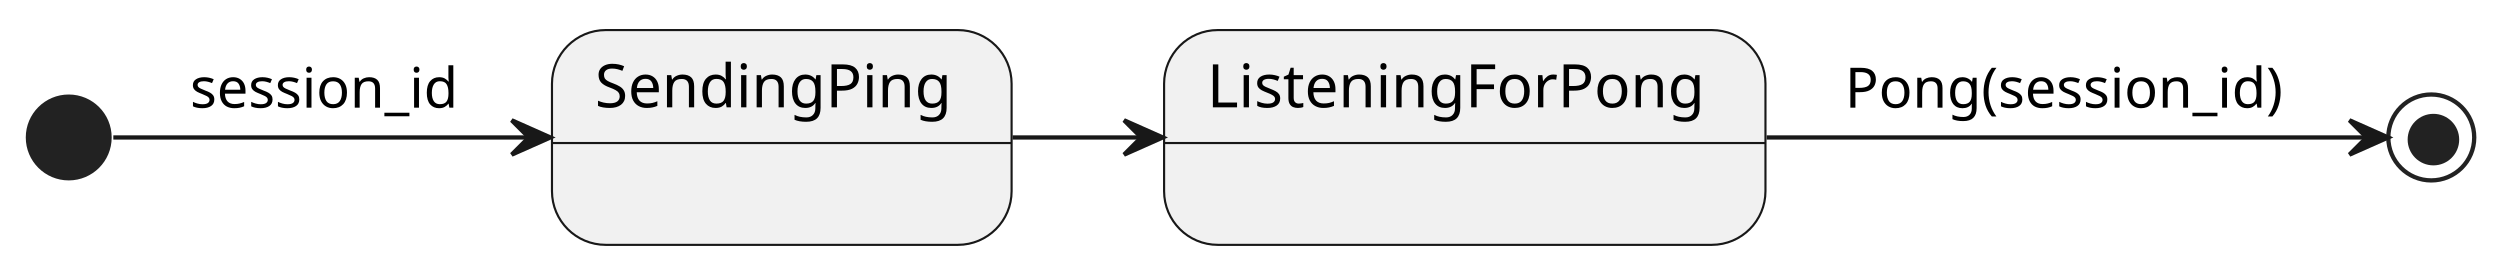
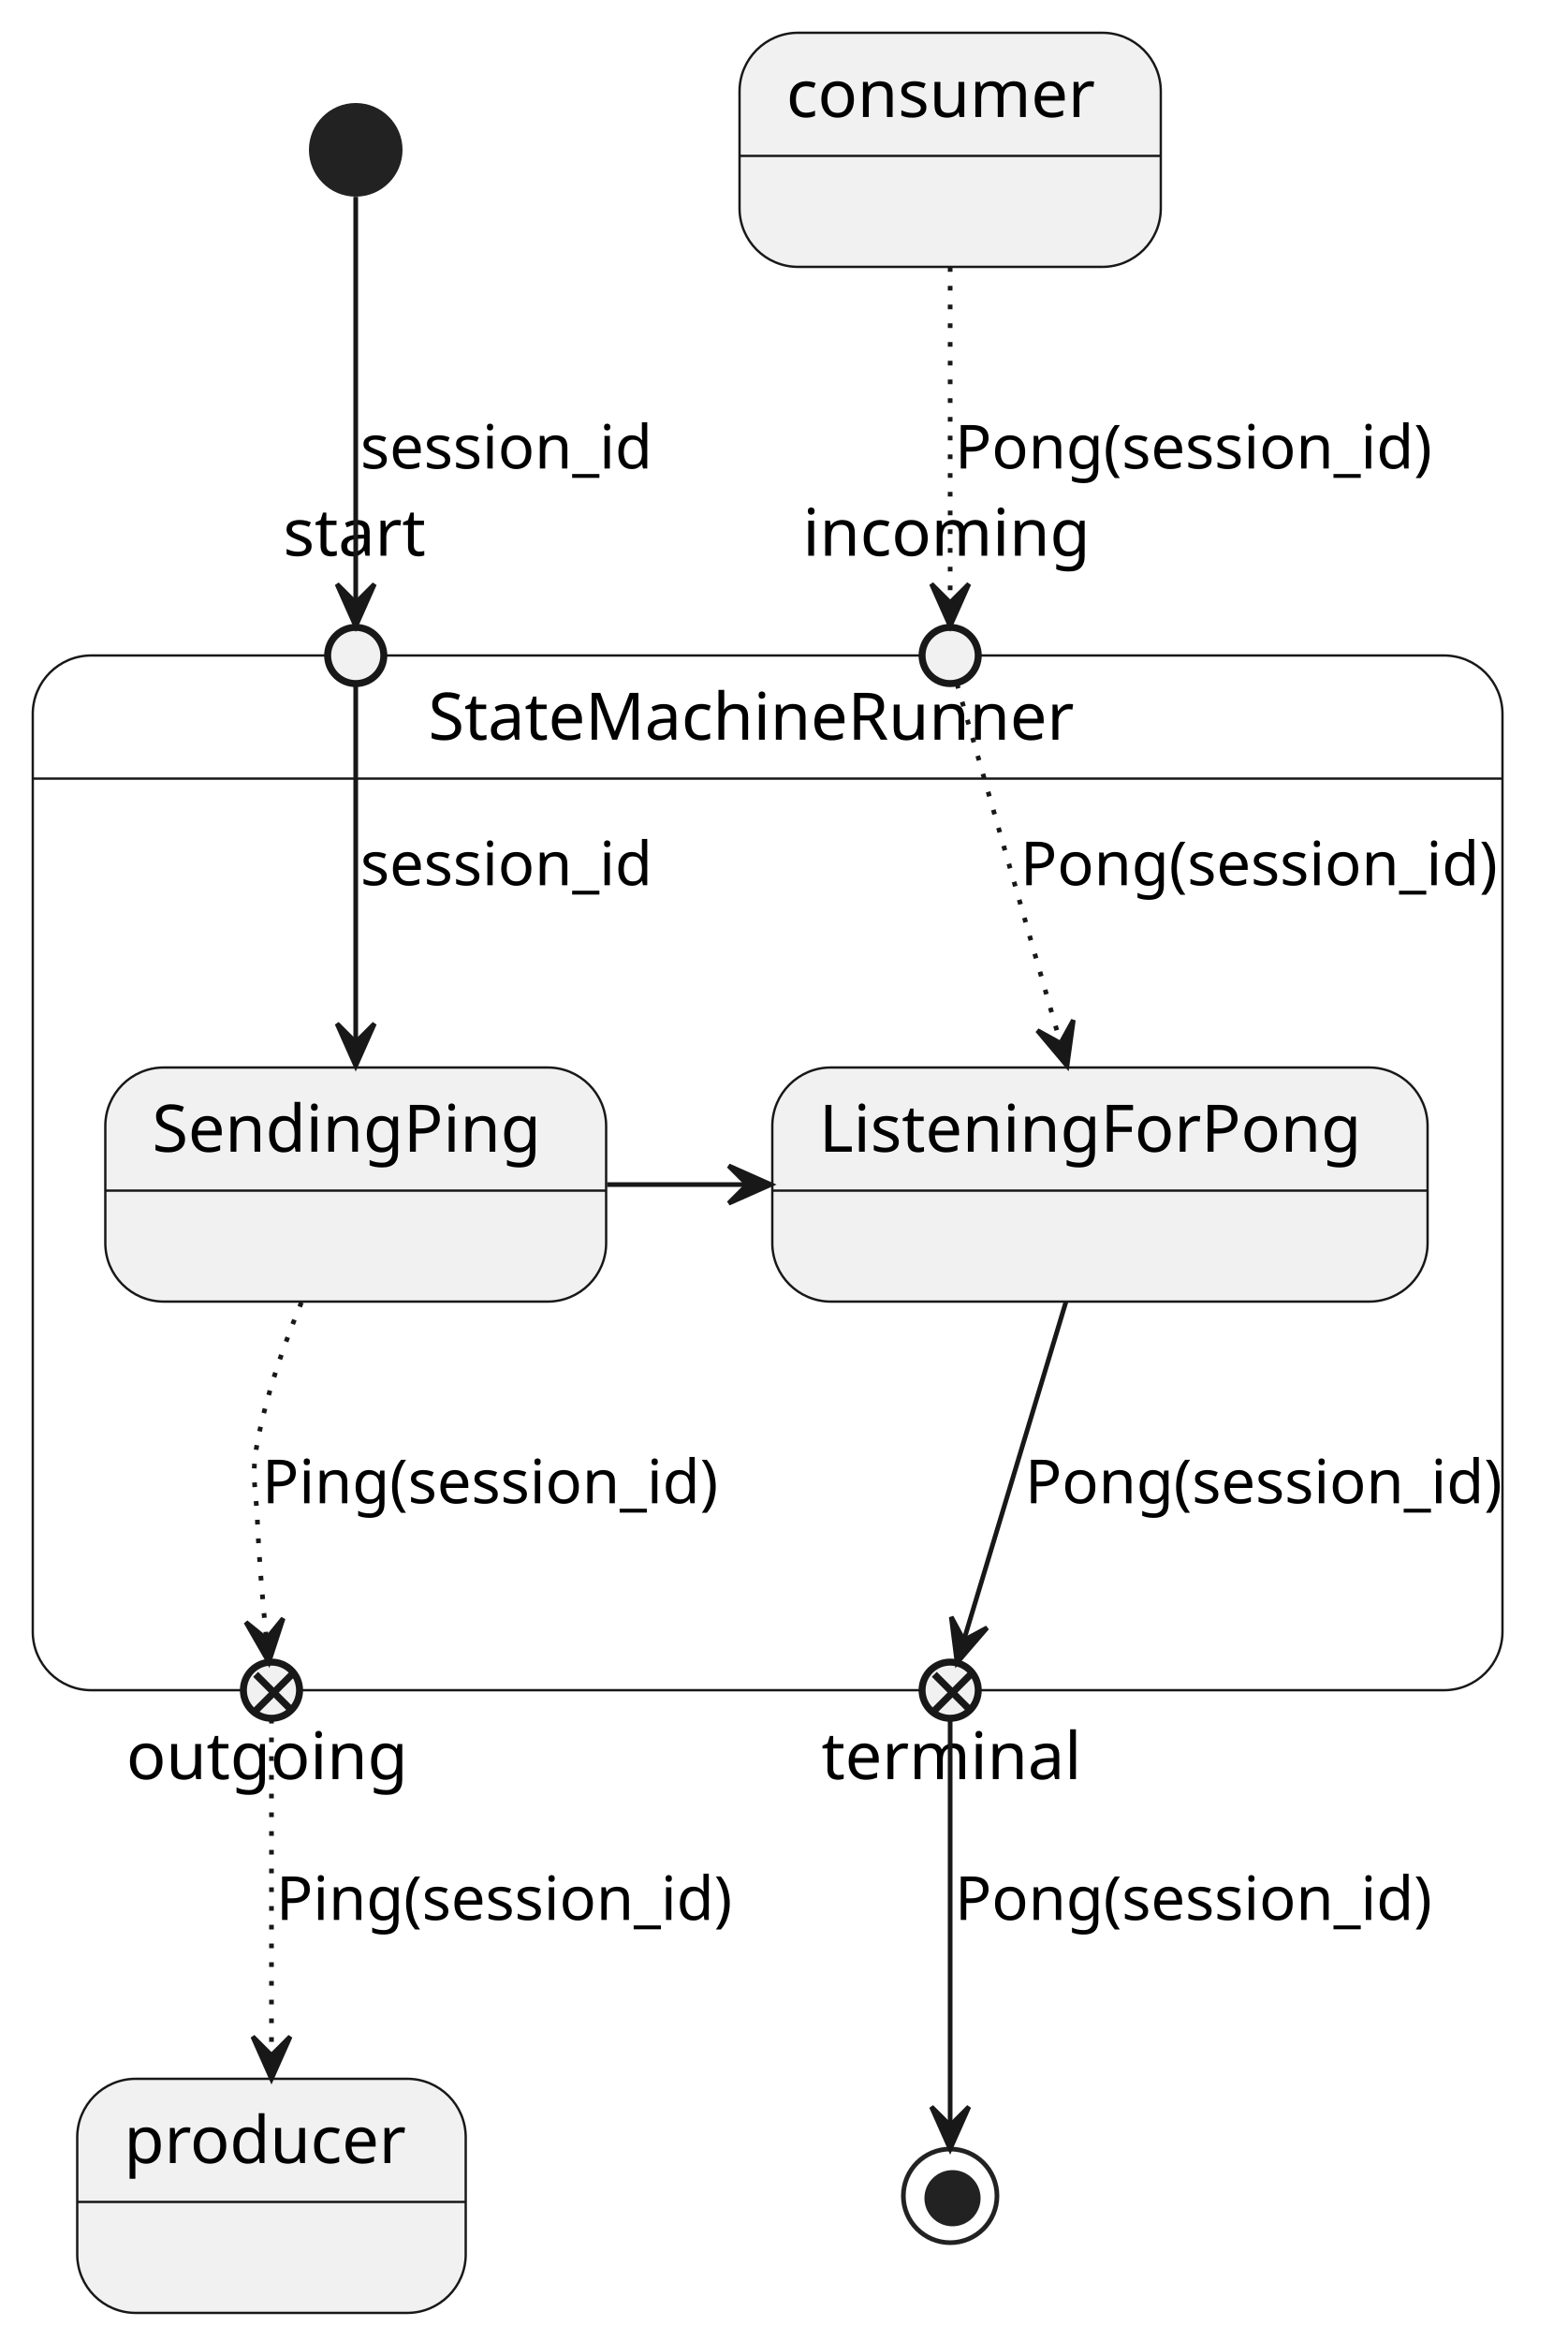
- <svg xmlns="http://www.w3.org/2000/svg" contentStyleType="text/css" height="63px" preserveAspectRatio="none" style="width:582px;height:63px;background:#FFFFFF;" version="1.1" viewBox="0 0 582 63" width="582px" zoomAndPan="magnify">
+ <svg xmlns="http://www.w3.org/2000/svg" contentStyleType="text/css" height="500px" preserveAspectRatio="none" style="width:335px;height:500px;background:#FFFFFF;" version="1.1" viewBox="0 0 335 500" width="335px" zoomAndPan="magnify">
  <defs />
  <g>
-     <ellipse cx="16" cy="32" fill="#222222" rx="10" ry="10" style="stroke:none;stroke-width:1.0;" />
-     <g id="SendingPing">
-       <rect fill="#F1F1F1" height="50" rx="12.5" ry="12.5" style="stroke:#181818;stroke-width:0.5;" width="107" x="128.5" y="7" />
-       <line style="stroke:#181818;stroke-width:0.5;" x1="128.5" x2="235.5" y1="33.297" y2="33.297" />
-       <text fill="#000000" font-family="sans-serif" font-size="14" lengthAdjust="spacing" textLength="87" x="138.5" y="24.995">SendingPing</text>
+     <g id="cluster_StateMachineRunner">
+       <rect height="221" rx="12.5" ry="12.5" style="stroke:#181818;stroke-width:0.5;fill:none;" width="314" x="7" y="140" />
+       <rect height="192.703" rx="12.5" ry="12.5" style="stroke:#00000000;stroke-width:1.0;fill:none;" width="312" x="8" y="167.297" />
+       <line style="stroke:#181818;stroke-width:0.5;fill:none;" x1="7" x2="321" y1="166.297" y2="166.297" />
+       <text fill="#000000" font-family="sans-serif" font-size="14" lengthAdjust="spacing" textLength="145" x="91.5" y="157.995">StateMachineRunner</text>
    </g>
-     <g id="ListeningForPong">
-       <rect fill="#F1F1F1" height="50" rx="12.5" ry="12.5" style="stroke:#181818;stroke-width:0.5;" width="140" x="271" y="7" />
-       <line style="stroke:#181818;stroke-width:0.5;" x1="271" x2="411" y1="33.297" y2="33.297" />
-       <text fill="#000000" font-family="sans-serif" font-size="14" lengthAdjust="spacing" textLength="120" x="281" y="24.995">ListeningForPong</text>
+     <text fill="#000000" font-family="sans-serif" font-size="14" lengthAdjust="spacing" textLength="31" x="60.5" y="118.698">start</text>
+     <ellipse cx="76" cy="140" fill="#F1F1F1" rx="6" ry="6" style="stroke:#181818;stroke-width:1.5;" />
+     <text fill="#000000" font-family="sans-serif" font-size="14" lengthAdjust="spacing" textLength="63" x="171.5" y="118.698">incoming</text>
+     <ellipse cx="203" cy="140" fill="#F1F1F1" rx="6" ry="6" style="stroke:#181818;stroke-width:1.5;" />
+     <g id="StateMachineRunner.SendingPing">
+       <rect fill="#F1F1F1" height="50" rx="12.5" ry="12.5" style="stroke:#181818;stroke-width:0.5;" width="107" x="22.5" y="228" />
+       <line style="stroke:#181818;stroke-width:0.5;" x1="22.5" x2="129.5" y1="254.297" y2="254.297" />
+       <text fill="#000000" font-family="sans-serif" font-size="14" lengthAdjust="spacing" textLength="87" x="32.5" y="245.995">SendingPing</text>
    </g>
-     <ellipse cx="566" cy="32" fill="none" rx="10" ry="10" style="stroke:#222222;stroke-width:1.0;" />
-     <ellipse cx="566.5" cy="32.5" fill="#222222" rx="6" ry="6" style="stroke:none;stroke-width:1.0;" />
-     <g id="link_*start_SendingPing">
-       <path d="M26.38,32 C45.46,32 87.4,32 122.93,32 " fill="none" id="*start-to-SendingPing" style="stroke:#181818;stroke-width:1.0;" />
-       <polygon fill="#181818" points="128.12,32,119.12,28,123.12,32,119.12,36,128.12,32" style="stroke:#181818;stroke-width:1.0;" />
-       <text fill="#000000" font-family="sans-serif" font-size="13" lengthAdjust="spacing" textLength="66" x="44.25" y="25.067">session_id</text>
+     <text fill="#000000" font-family="sans-serif" font-size="14" lengthAdjust="spacing" textLength="62" x="27" y="379.995">outgoing</text>
+     <ellipse cx="58" cy="361" fill="#F1F1F1" rx="6" ry="6" style="stroke:#181818;stroke-width:1.5;" />
+     <line style="stroke:#181818;stroke-width:1.5;" x1="62.389" x2="54.611" y1="365.389" y2="357.611" />
+     <line style="stroke:#181818;stroke-width:1.5;" x1="62.389" x2="54.611" y1="357.611" y2="365.389" />
+     <g id="StateMachineRunner.ListeningForPong">
+       <rect fill="#F1F1F1" height="50" rx="12.5" ry="12.5" style="stroke:#181818;stroke-width:0.5;" width="140" x="165" y="228" />
+       <line style="stroke:#181818;stroke-width:0.5;" x1="165" x2="305" y1="254.297" y2="254.297" />
+       <text fill="#000000" font-family="sans-serif" font-size="14" lengthAdjust="spacing" textLength="120" x="175" y="245.995">ListeningForPong</text>
+     </g>
+     <text fill="#000000" font-family="sans-serif" font-size="14" lengthAdjust="spacing" textLength="55" x="175.5" y="379.995">terminal</text>
+     <ellipse cx="203" cy="361" fill="#F1F1F1" rx="6" ry="6" style="stroke:#181818;stroke-width:1.5;" />
+     <line style="stroke:#181818;stroke-width:1.5;" x1="207.389" x2="199.611" y1="365.389" y2="357.611" />
+     <line style="stroke:#181818;stroke-width:1.5;" x1="207.389" x2="199.611" y1="357.611" y2="365.389" />
+     <ellipse cx="76" cy="32" fill="#222222" rx="10" ry="10" style="stroke:none;stroke-width:1.0;" />
+     <ellipse cx="203" cy="469" fill="none" rx="10" ry="10" style="stroke:#222222;stroke-width:1.0;" />
+     <ellipse cx="203.5" cy="469.5" fill="#222222" rx="6" ry="6" style="stroke:none;stroke-width:1.0;" />
+     <g id="consumer">
+       <rect fill="#F1F1F1" height="50" rx="12.5" ry="12.5" style="stroke:#181818;stroke-width:0.5;" width="90" x="158" y="7" />
+       <line style="stroke:#181818;stroke-width:0.5;" x1="158" x2="248" y1="33.297" y2="33.297" />
+       <text fill="#000000" font-family="sans-serif" font-size="14" lengthAdjust="spacing" textLength="70" x="168" y="24.995">consumer</text>
+     </g>
+     <g id="producer">
+       <rect fill="#F1F1F1" height="50" rx="12.5" ry="12.5" style="stroke:#181818;stroke-width:0.5;" width="83" x="16.5" y="444" />
+       <line style="stroke:#181818;stroke-width:0.5;" x1="16.5" x2="99.5" y1="470.297" y2="470.297" />
+       <text fill="#000000" font-family="sans-serif" font-size="14" lengthAdjust="spacing" textLength="63" x="26.5" y="461.995">producer</text>
+     </g>
+     <g id="link_start_SendingPing">
+       <path d="M76,146.06 C76,159.34 76,196 76,222.48 " fill="none" id="start-to-SendingPing" style="stroke:#181818;stroke-width:1.0;" />
+       <polygon fill="#181818" points="76,227.63,80,218.63,76,222.63,72,218.63,76,227.63" style="stroke:#181818;stroke-width:1.0;" />
+       <text fill="#000000" font-family="sans-serif" font-size="13" lengthAdjust="spacing" textLength="66" x="77" y="189.067">session_id</text>
+     </g>
+     <g id="link_SendingPing_outgoing">
+       <path d="M64.4,278.17 C60.61,287.29 56.89,297.92 55,308 C53.61,315.43 54.68,317.45 55,325 C55.36,333.38 56.2,342.85 56.9,349.83 " fill="none" id="SendingPing-to-outgoing" style="stroke:#181818;stroke-width:1.0;stroke-dasharray:1.0,3.0;" />
+       <polygon fill="#181818" points="57.44,355.02,60.493,345.656,56.925,350.046,52.535,346.479,57.44,355.02" style="stroke:#181818;stroke-width:1.0;" />
+       <text fill="#000000" font-family="sans-serif" font-size="13" lengthAdjust="spacing" textLength="103" x="56" y="321.067">Ping(session_id)</text>
    </g>
    <g id="link_SendingPing_ListeningForPong">
-       <path d="M235.72,32 C245.65,32 255.57,32 265.49,32 " fill="none" id="SendingPing-to-ListeningForPong" style="stroke:#181818;stroke-width:1.0;" />
-       <polygon fill="#181818" points="270.68,32,261.68,28,265.68,32,261.68,36,270.68,32" style="stroke:#181818;stroke-width:1.0;" />
+       <path d="M129.72,253 C139.65,253 149.57,253 159.49,253 " fill="none" id="SendingPing-to-ListeningForPong" style="stroke:#181818;stroke-width:1.0;" />
+       <polygon fill="#181818" points="164.68,253,155.68,249,159.68,253,155.68,257,164.68,253" style="stroke:#181818;stroke-width:1.0;" />
    </g>
-     <g id="link_ListeningForPong_*end">
-       <path d="M411.27,32 C460.59,32 522.57,32 550.78,32 " fill="none" id="ListeningForPong-to-*end" style="stroke:#181818;stroke-width:1.0;" />
-       <polygon fill="#181818" points="555.95,32,546.95,28,550.95,32,546.95,36,555.95,32" style="stroke:#181818;stroke-width:1.0;" />
-       <text fill="#000000" font-family="sans-serif" font-size="13" lengthAdjust="spacing" textLength="108" x="429.5" y="25.067">Pong(session_id)</text>
+     <g id="link_incoming_ListeningForPong">
+       <path d="M204.46,146.06 C208.3,159.39 218.94,196.31 226.58,222.81 " fill="none" id="incoming-to-ListeningForPong" style="stroke:#181818;stroke-width:1.0;stroke-dasharray:1.0,3.0;" />
+       <polygon fill="#181818" points="227.97,227.63,229.317,217.874,226.583,222.826,221.631,220.093,227.97,227.63" style="stroke:#181818;stroke-width:1.0;" />
+       <text fill="#000000" font-family="sans-serif" font-size="13" lengthAdjust="spacing" textLength="108" x="218" y="189.067">Pong(session_id)</text>
+     </g>
+     <g id="link_ListeningForPong_terminal">
+       <path d="M227.74,278.05 C220.85,300.88 210.83,334.05 205.93,350.3 " fill="none" id="ListeningForPong-to-terminal" style="stroke:#181818;stroke-width:1.0;" />
+       <polygon fill="#181818" points="204.47,355.12,210.898,347.658,205.913,350.333,203.238,345.349,204.47,355.12" style="stroke:#181818;stroke-width:1.0;" />
+       <text fill="#000000" font-family="sans-serif" font-size="13" lengthAdjust="spacing" textLength="108" x="219" y="321.067">Pong(session_id)</text>
+     </g>
+     <g id="link_*start_start">
+       <path d="M76,42.04 C76,61.62 76,107.89 76,128.63 " fill="none" id="*start-to-start" style="stroke:#181818;stroke-width:1.0;" />
+       <polygon fill="#181818" points="76,133.76,80,124.76,76,128.76,72,124.76,76,133.76" style="stroke:#181818;stroke-width:1.0;" />
+       <text fill="#000000" font-family="sans-serif" font-size="13" lengthAdjust="spacing" textLength="66" x="77" y="100.067">session_id</text>
+     </g>
+     <g id="link_terminal_*end">
+       <path d="M203,367.11 C203,382.66 203,429.75 203,453.69 " fill="none" id="terminal-to-*end" style="stroke:#181818;stroke-width:1.0;" />
+       <polygon fill="#181818" points="203,458.98,207,449.98,203,453.98,199,449.98,203,458.98" style="stroke:#181818;stroke-width:1.0;" />
+       <text fill="#000000" font-family="sans-serif" font-size="13" lengthAdjust="spacing" textLength="108" x="204" y="410.067">Pong(session_id)</text>
+     </g>
+     <g id="link_consumer_incoming">
+       <path d="M203,57.05 C203,79.47 203,111.84 203,128.39 " fill="none" id="consumer-to-incoming" style="stroke:#181818;stroke-width:1.0;stroke-dasharray:1.0,3.0;" />
+       <polygon fill="#181818" points="203,133.72,207,124.72,203,128.72,199,124.72,203,133.72" style="stroke:#181818;stroke-width:1.0;" />
+       <text fill="#000000" font-family="sans-serif" font-size="13" lengthAdjust="spacing" textLength="108" x="204" y="100.067">Pong(session_id)</text>
+     </g>
+     <g id="link_outgoing_producer">
+       <path d="M58,367.11 C58,379.85 58,413.79 58,438.8 " fill="none" id="outgoing-to-producer" style="stroke:#181818;stroke-width:1.0;stroke-dasharray:1.0,3.0;" />
+       <polygon fill="#181818" points="58,443.99,62,434.99,58,438.99,54,434.99,58,443.99" style="stroke:#181818;stroke-width:1.0;" />
+       <text fill="#000000" font-family="sans-serif" font-size="13" lengthAdjust="spacing" textLength="103" x="59" y="410.067">Ping(session_id)</text>
    </g>
  </g>
</svg>
